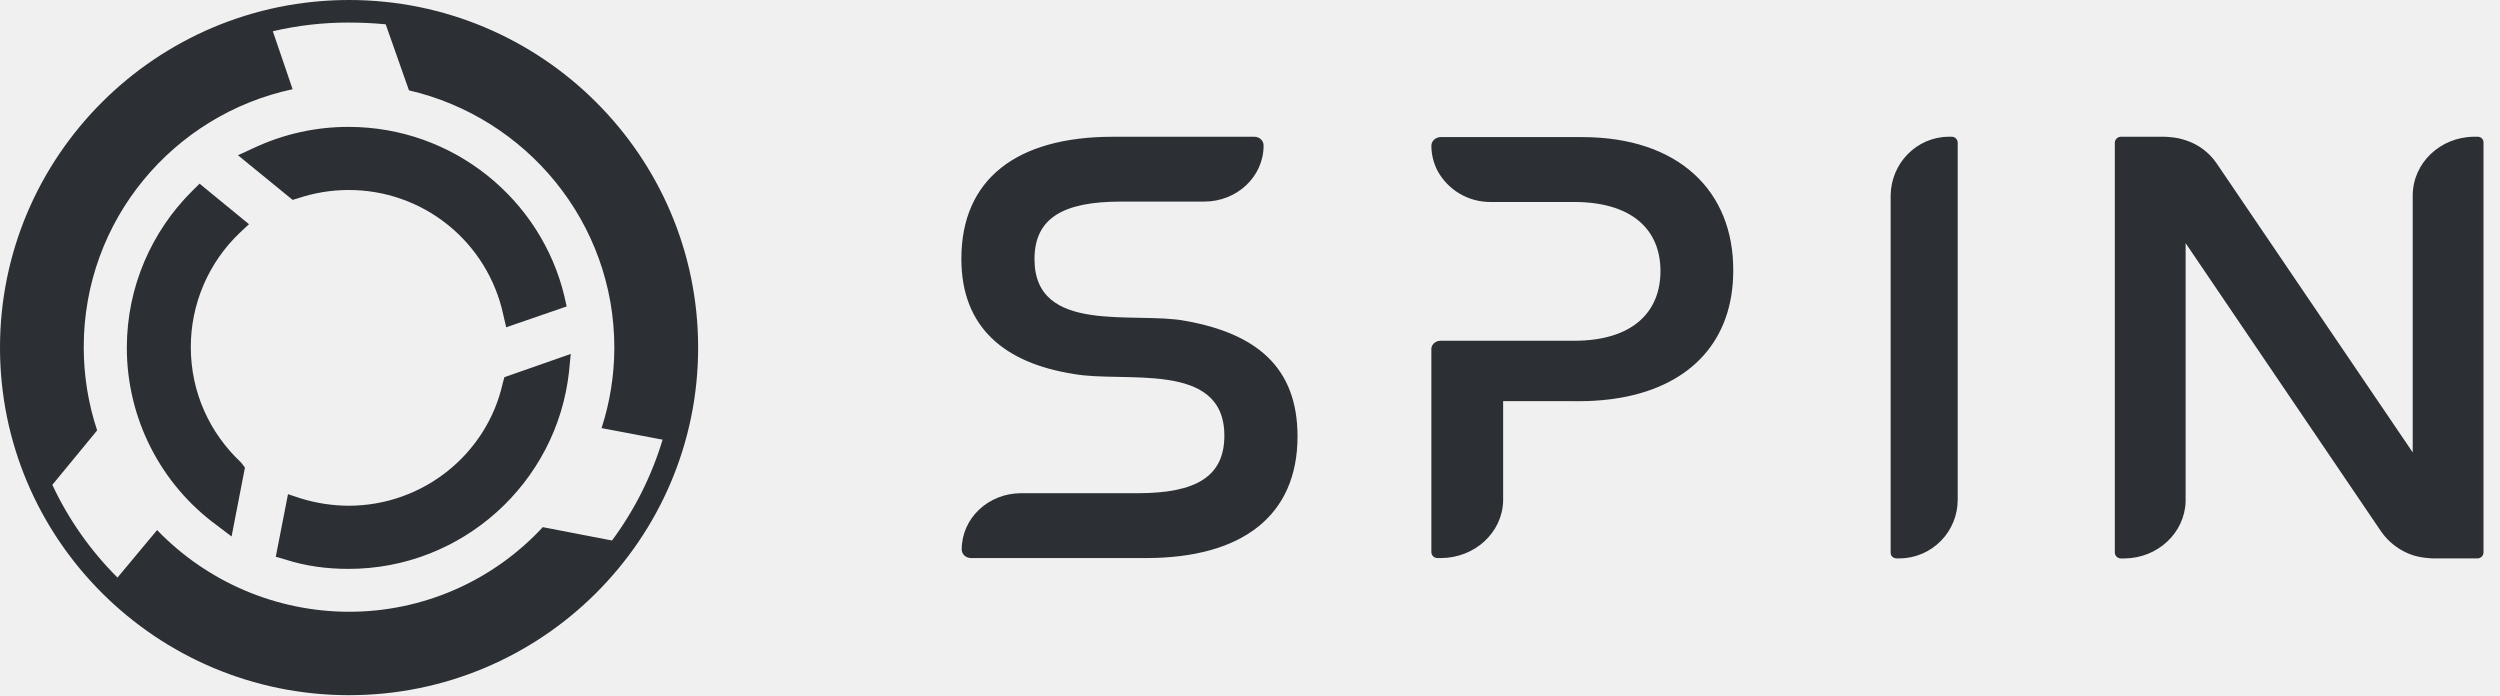
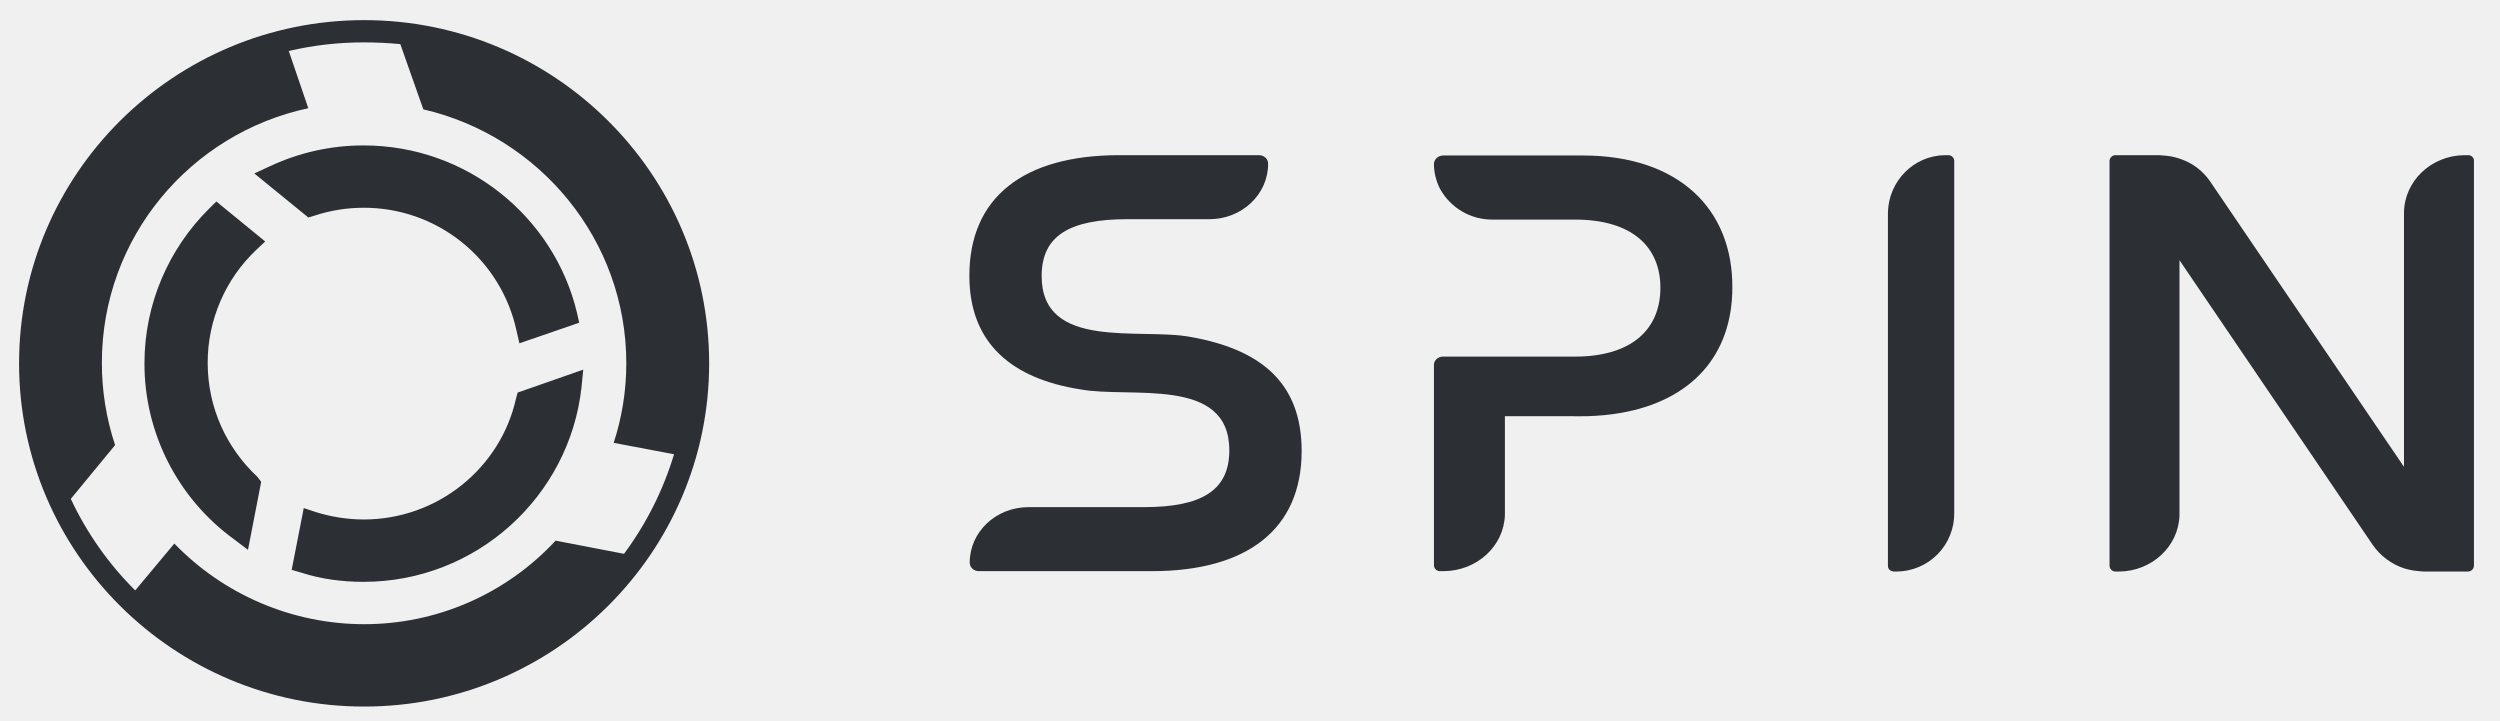
- <svg xmlns="http://www.w3.org/2000/svg" width="187" height="52" viewBox="0 0 187 52" fill="none">
-   <path d="M88.671 24.002C84.881 23.274 77.38 25.073 77.38 19.385C77.38 16.333 79.487 15.079 83.853 15.079H90.076C92.536 15.079 94.518 13.203 94.518 10.882C94.518 10.516 94.217 10.229 93.816 10.229H83.252C76.026 10.229 71.91 13.411 71.91 19.36C71.91 24.524 75.172 27.16 80.291 27.969C84.079 28.674 91.582 26.925 91.582 32.587C91.582 35.638 89.475 36.892 85.108 36.892H76.379C73.919 36.892 71.937 38.77 71.937 41.092C71.937 41.456 72.238 41.743 72.639 41.743H85.712C92.939 41.743 97.055 38.56 97.055 32.639C97.055 27.447 93.942 24.942 88.673 24.002H88.671ZM146.437 10.672C146.437 10.437 146.236 10.229 146.012 10.229H145.735C143.377 10.256 141.47 12.184 141.42 14.586V41.327C141.42 41.614 141.619 41.743 141.846 41.77H142.122C143.276 41.752 144.377 41.278 145.185 40.453C145.993 39.627 146.443 38.516 146.437 37.36V10.674V10.672ZM185.338 10.229H185.036C182.528 10.256 180.496 12.184 180.471 14.586V33.839L165.817 12.238C165.258 11.409 164.436 10.793 163.484 10.491C163.102 10.36 162.705 10.281 162.303 10.256C162.179 10.256 162.079 10.229 161.952 10.229H158.64C158.391 10.229 158.189 10.437 158.189 10.672V41.329C158.189 41.564 158.391 41.772 158.64 41.772H158.917C161.402 41.745 163.409 39.867 163.484 37.52V18.187L178.111 39.76C178.693 40.595 179.53 41.217 180.496 41.535C180.848 41.639 181.224 41.718 181.625 41.743C181.724 41.743 181.851 41.77 181.951 41.77H185.313C185.564 41.77 185.766 41.562 185.766 41.327V10.699C185.772 10.639 185.766 10.578 185.747 10.521C185.729 10.464 185.698 10.411 185.658 10.367C185.617 10.322 185.568 10.287 185.512 10.263C185.457 10.239 185.398 10.228 185.338 10.229V10.229ZM118.331 10.254H107.768C107.392 10.254 107.066 10.541 107.066 10.907C107.066 11.56 107.24 12.211 107.517 12.758C107.905 13.476 108.482 14.073 109.185 14.488C109.888 14.902 110.69 15.116 111.506 15.108H117.729C122.121 15.108 124.203 17.219 124.203 20.273C124.203 23.324 122.146 25.489 117.729 25.489H107.743C107.39 25.489 107.091 25.752 107.066 26.064V41.3C107.066 41.535 107.265 41.743 107.517 41.743H107.818C110.328 41.718 112.36 39.839 112.435 37.491V30.003H117.579C117.579 30.003 119.41 30.082 121.267 29.743C126.537 28.803 129.647 25.413 129.647 20.246C129.674 14.297 125.583 10.254 118.331 10.254V10.254Z" fill="#2C3034" />
-   <path fill-rule="evenodd" clip-rule="evenodd" d="M11.75 39.651L8.789 43.202C6.772 41.193 5.122 38.846 3.915 36.267L7.266 32.194C6.599 30.182 6.261 28.075 6.264 25.954C6.264 16.465 12.965 8.578 21.887 6.673L20.408 2.338C22.276 1.9 24.189 1.682 26.107 1.687C27.021 1.687 27.936 1.731 28.85 1.818L30.591 6.758C39.38 8.796 45.952 16.638 45.952 25.998C45.952 28.119 45.603 30.158 44.996 32.022L49.563 32.887C48.745 35.601 47.465 38.152 45.778 40.429L40.6 39.431C38.751 41.429 36.509 43.023 34.016 44.112C31.522 45.201 28.83 45.762 26.109 45.76C23.429 45.757 20.776 45.215 18.309 44.165C15.842 43.115 13.612 41.579 11.75 39.649V39.651ZM26.109 52C40.515 52 52.221 40.344 52.221 26C52.221 11.656 40.515 0 26.109 0C11.706 0 0 11.656 0 26C0 40.344 11.706 52 26.109 52ZM42.387 22.922L37.861 24.482L37.643 23.531C37.072 20.886 35.611 18.517 33.504 16.821C31.398 15.125 28.773 14.204 26.07 14.213C24.763 14.213 23.502 14.429 22.326 14.82L21.889 14.951L17.8 11.613L19.02 11.051C21.227 10.021 23.633 9.488 26.068 9.491C33.901 9.491 40.473 14.907 42.212 22.144L42.387 22.924V22.922ZM37.732 28.211L42.692 26.476L42.561 27.82C41.647 36.098 34.599 42.553 26.068 42.553C24.416 42.553 22.847 42.336 21.37 41.86L20.628 41.644L21.542 36.964L22.457 37.267C23.626 37.633 24.843 37.822 26.068 37.829C31.682 37.829 36.425 33.929 37.599 28.687L37.73 28.209L37.732 28.211ZM18.322 34.971L17.322 40.127L16.234 39.304C14.141 37.776 12.439 35.774 11.267 33.462C10.094 31.15 9.484 28.593 9.487 26C9.487 21.449 11.357 17.289 14.362 14.3L14.927 13.738L18.625 16.769L17.929 17.42C16.774 18.52 15.854 19.845 15.225 21.312C14.596 22.78 14.272 24.36 14.272 25.956C14.272 29.38 15.71 32.413 18.016 34.58L18.32 34.971H18.322Z" fill="#2C3034" />
+ <svg xmlns="http://www.w3.org/2000/svg" width="118" height="34" viewBox="0 0 118 34" fill="none">
+   <g clip-path="url(#clip0_745_1839)">
+     <path d="M56.209 15.906C53.845 15.452 49.166 16.573 49.166 13.029C49.166 11.127 50.48 10.346 53.203 10.346H57.085C58.619 10.346 59.856 9.177 59.856 7.731C59.856 7.503 59.668 7.324 59.417 7.324H52.829C48.321 7.324 45.754 9.307 45.754 13.013C45.754 16.231 47.789 17.873 50.982 18.377C53.344 18.817 58.024 17.727 58.024 21.255C58.024 23.156 56.71 23.937 53.986 23.937H48.542C47.007 23.937 45.771 25.108 45.771 26.554C45.771 26.781 45.959 26.959 46.209 26.959H54.363C58.871 26.959 61.438 24.977 61.438 21.287C61.438 18.052 59.495 16.492 56.209 15.906ZM92.24 7.6C92.24 7.453 92.114 7.324 91.974 7.324H91.802C90.331 7.341 89.141 8.542 89.11 10.039V26.7C89.11 26.879 89.234 26.959 89.376 26.976H89.548C90.268 26.965 90.955 26.67 91.459 26.156C91.963 25.641 92.243 24.949 92.24 24.229V7.6ZM116.503 7.324H116.315C114.751 7.341 113.484 8.542 113.468 10.039V22.035L104.327 8.576C103.979 8.059 103.466 7.675 102.872 7.487C102.634 7.406 102.387 7.356 102.136 7.341C102.058 7.341 101.996 7.324 101.917 7.324H99.851C99.696 7.324 99.57 7.453 99.57 7.6V26.702C99.57 26.848 99.696 26.978 99.851 26.978H100.023C101.573 26.961 102.825 25.791 102.872 24.329V12.282L111.996 25.724C112.359 26.244 112.881 26.632 113.484 26.83C113.703 26.895 113.937 26.944 114.187 26.959C114.25 26.959 114.329 26.976 114.391 26.976H116.488C116.645 26.976 116.77 26.847 116.77 26.7V7.617C116.774 7.579 116.77 7.542 116.759 7.506C116.747 7.47 116.728 7.438 116.703 7.41C116.678 7.382 116.647 7.36 116.612 7.345C116.578 7.331 116.541 7.323 116.503 7.324ZM74.709 7.339H68.12C67.885 7.339 67.682 7.518 67.682 7.746C67.682 8.153 67.791 8.559 67.963 8.9C68.206 9.347 68.566 9.719 69.004 9.977C69.442 10.236 69.943 10.369 70.452 10.364H74.333C77.073 10.364 78.371 11.68 78.371 13.582C78.371 15.483 77.088 16.832 74.333 16.832H68.105C67.884 16.832 67.698 16.996 67.682 17.19V26.683C67.682 26.83 67.806 26.959 67.963 26.959H68.151C69.717 26.944 70.984 25.774 71.031 24.31V19.645H74.24C74.24 19.645 75.382 19.694 76.54 19.483C79.827 18.897 81.767 16.785 81.767 13.565C81.784 9.859 79.232 7.339 74.709 7.339Z" fill="#2C3034" />
+     <path fill-rule="evenodd" clip-rule="evenodd" d="M8.229 25.656L6.382 27.868C5.124 26.616 4.095 25.154 3.342 23.547L5.432 21.009C5.017 19.756 4.806 18.443 4.808 17.121C4.808 11.209 8.987 6.295 14.552 5.108L13.63 2.407C14.795 2.134 15.988 1.998 17.184 2.001C17.755 2.001 18.325 2.028 18.895 2.083L19.981 5.161C25.463 6.431 29.562 11.317 29.562 17.149C29.562 18.471 29.345 19.741 28.966 20.902L31.815 21.441C31.305 23.132 30.506 24.722 29.454 26.14L26.224 25.518C25.071 26.763 23.673 27.756 22.117 28.435C20.562 29.114 18.883 29.463 17.186 29.462C15.514 29.46 13.859 29.122 12.321 28.468C10.782 27.814 9.391 26.858 8.229 25.656ZM17.186 33.35C26.171 33.35 33.472 26.087 33.472 17.15C33.472 8.213 26.171 0.95 17.186 0.95C8.202 0.95 0.9 8.213 0.9 17.15C0.9 26.087 8.202 33.35 17.186 33.35ZM27.339 15.232L24.516 16.204L24.38 15.612C24.024 13.963 23.112 12.488 21.798 11.431C20.484 10.374 18.847 9.8 17.161 9.806C16.346 9.806 15.559 9.94 14.826 10.184L14.554 10.266L12.003 8.186L12.764 7.836C14.14 7.194 15.641 6.862 17.16 6.864C22.046 6.864 26.145 10.238 27.23 14.747L27.339 15.232ZM24.436 18.528L27.529 17.447L27.447 18.284C26.877 23.442 22.481 27.463 17.16 27.463C16.13 27.463 15.151 27.329 14.23 27.032L13.767 26.897L14.337 23.981L14.907 24.17C15.637 24.398 16.396 24.516 17.16 24.52C20.662 24.52 23.62 22.09 24.353 18.824L24.434 18.526L24.436 18.528ZM12.328 22.74L11.705 25.952L11.026 25.439C9.721 24.487 8.659 23.24 7.928 21.799C7.196 20.359 6.816 18.766 6.818 17.15C6.818 14.314 7.984 11.722 9.858 9.86L10.211 9.51L12.518 11.398L12.084 11.804C11.363 12.49 10.789 13.315 10.397 14.229C10.005 15.143 9.802 16.128 9.803 17.123C9.803 19.256 10.699 21.145 12.138 22.496L12.328 22.74Z" fill="#2C3034" />
+   </g>
+   <defs>
+     <clipPath id="clip0_745_1839">
+       <rect width="116.639" height="32.4" fill="white" transform="translate(0.900391 0.949951)" />
+     </clipPath>
+   </defs>
</svg>
